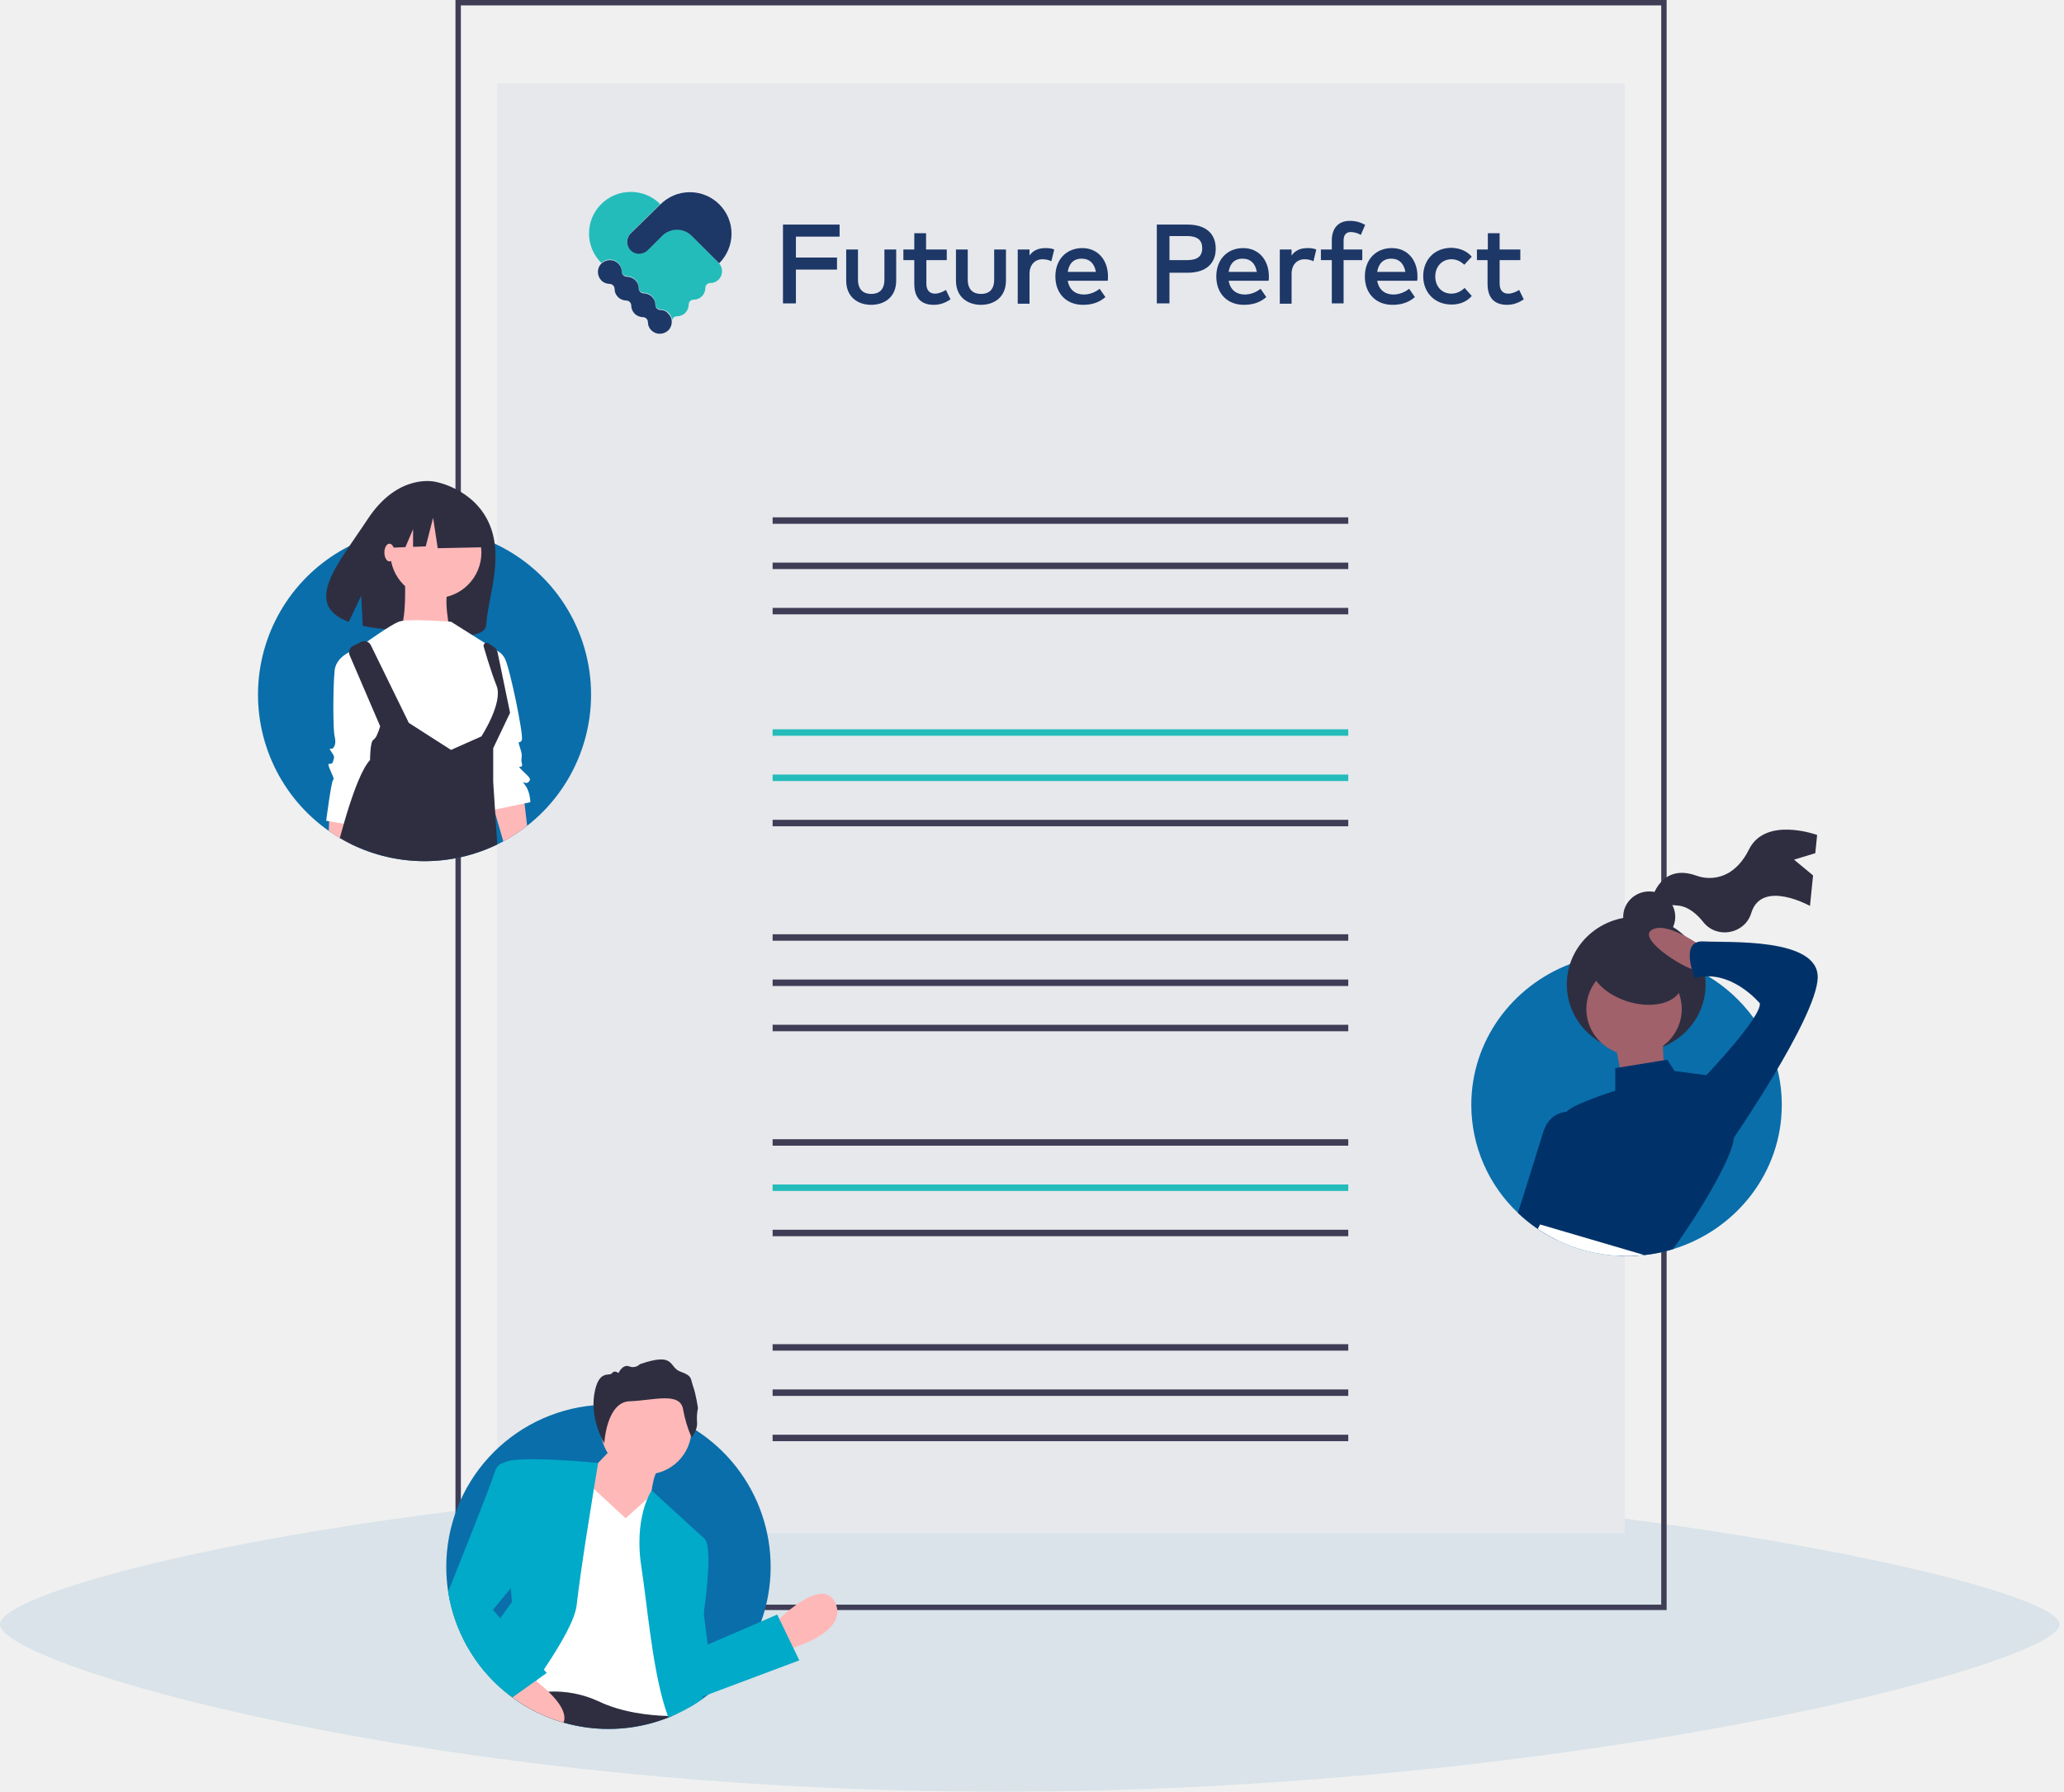
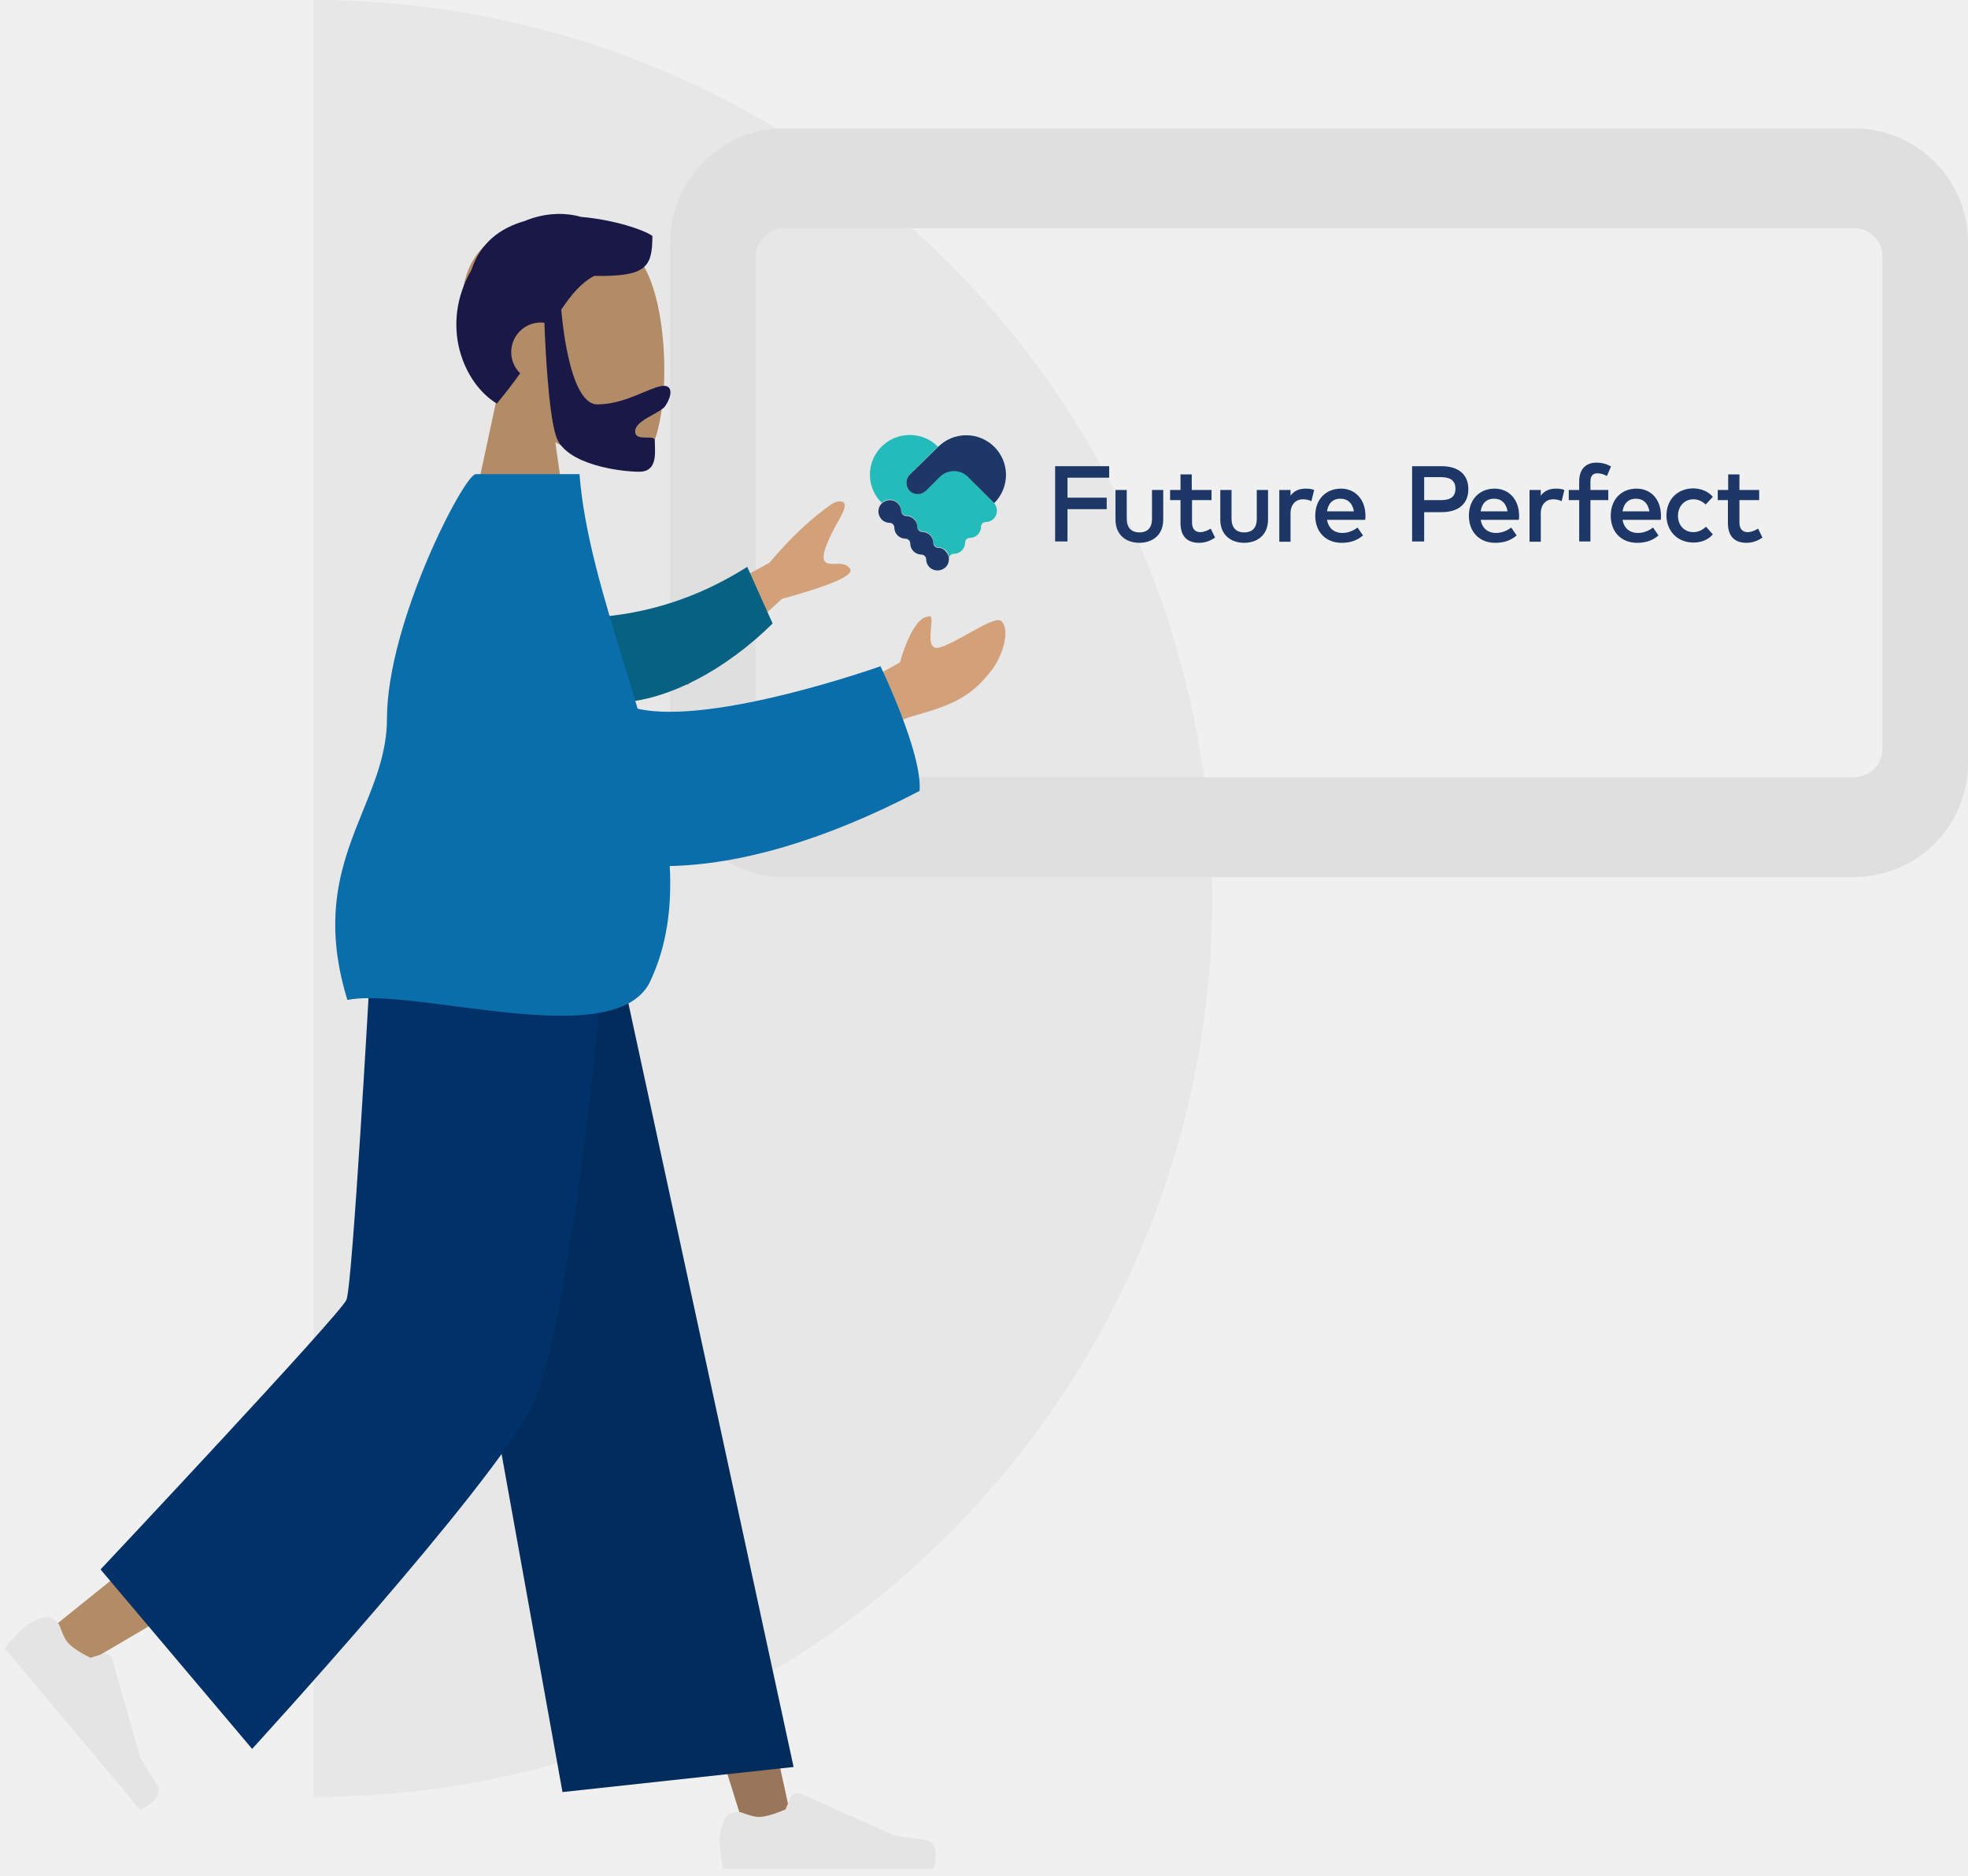
- <svg xmlns="http://www.w3.org/2000/svg" width="296" height="257" viewBox="0 0 296 257" fill="none">
-   <path opacity="0.1" d="M143.5 257C225.061 257 295.36 238.799 295.36 233C295.36 227.201 225.061 212 143.5 212C61.939 212 0 227.201 0 233C0 238.799 61.939 257 143.5 257Z" fill="#0A6EAA" />
-   <path d="M233.005 11.969H71.304V219.923H233.005V11.969Z" fill="#E6E8EC" />
-   <path d="M193.356 74.208H110.802V75.136H193.356V74.208Z" fill="#3F3D56" />
-   <path d="M193.356 80.701H110.802V81.629H193.356V80.701Z" fill="#3F3D56" />
-   <path d="M193.356 87.195H110.802V88.122H193.356V87.195Z" fill="#3F3D56" />
-   <path d="M193.356 104.61H110.802V105.538H193.356V104.61Z" fill="#24BCBA" />
-   <path d="M193.356 111.103H110.802V112.031H193.356V111.103Z" fill="#24BCBA" />
-   <path d="M193.356 117.596H110.802V118.524H193.356V117.596Z" fill="#3F3D56" />
-   <path d="M193.356 134.011H110.802V134.938H193.356V134.011Z" fill="#3F3D56" />
-   <path d="M193.356 140.504H110.802V141.432H193.356V140.504Z" fill="#3F3D56" />
-   <path d="M193.356 146.996H110.802V147.924H193.356V146.996Z" fill="#3F3D56" />
-   <path d="M193.356 163.41H110.802V164.338H193.356V163.41Z" fill="#3F3D56" />
-   <path d="M193.356 169.904H110.802V170.831H193.356V169.904Z" fill="#24BCBA" />
-   <path d="M193.356 176.397H110.802V177.324H193.356V176.397Z" fill="#3F3D56" />
-   <path d="M193.356 192.811H110.802V193.739H193.356V192.811Z" fill="#3F3D56" />
-   <path d="M193.356 199.303H110.802V200.231H193.356V199.303Z" fill="#3F3D56" />
-   <path d="M193.356 205.797H110.802V206.724H193.356V205.797Z" fill="#3F3D56" />
-   <path d="M239.013 230.946H65.32V0H239.013V230.946ZM66.094 230.172H238.239V0.774H66.094V230.172Z" fill="#3F3D56" />
-   <path d="M84.766 99.642C84.765 103.96 83.594 108.196 81.379 111.902C79.162 115.608 75.984 118.644 72.181 120.688C71.896 120.843 71.606 120.991 71.312 121.132C68.048 122.713 64.468 123.531 60.841 123.525C57.215 123.518 53.637 122.687 50.379 121.095C49.817 120.82 49.269 120.524 48.734 120.206C48.19 119.887 47.661 119.544 47.148 119.182C43.774 116.81 41.072 113.604 39.304 109.878C37.537 106.151 36.765 102.031 37.062 97.917C37.36 93.804 38.718 89.837 41.003 86.404C43.289 82.971 46.424 80.188 50.105 78.326C51.558 77.588 53.085 77.002 54.66 76.579C55.355 76.391 56.061 76.235 56.779 76.111C58.134 75.876 59.507 75.758 60.883 75.759C61.166 75.759 61.447 75.763 61.728 75.777C61.933 75.781 62.139 75.79 62.345 75.803C64.495 75.932 66.617 76.352 68.654 77.053C68.829 77.112 69.003 77.174 69.176 77.239C69.777 77.46 70.365 77.706 70.94 77.977C75.071 79.894 78.567 82.952 81.017 86.791C83.466 90.629 84.767 95.088 84.766 99.642Z" fill="#0A6EAA" />
-   <path d="M70.205 75.219C68.032 70.093 62.501 69.124 62.501 69.124C62.501 69.124 57.175 67.704 52.727 74.47C48.581 80.777 43.236 86.686 50.015 89.203L51.806 85.442L52.021 89.77C53.007 89.976 54.003 90.127 55.006 90.224C62.526 90.987 69.615 92.258 69.746 89.54C69.921 85.927 72.295 80.153 70.205 75.219Z" fill="#2F2E41" />
-   <path d="M50.892 117.004L50.715 118.423L50.379 121.095C49.817 120.82 49.269 120.524 48.733 120.206C48.19 119.887 47.661 119.544 47.148 119.182L47.201 117.804L47.261 116.276L49.715 116.769L50.892 117.004Z" fill="#FFB8B8" />
-   <path d="M75.599 118.454C74.525 119.295 73.382 120.042 72.18 120.688L71.022 116.674L70.869 116.146L70.489 114.825L70.898 114.761L75.086 114.1L75.221 115.239L75.599 118.454Z" fill="#FFB8B8" />
-   <path d="M62.505 85.791C66.113 85.791 69.037 82.867 69.037 79.259C69.037 75.651 66.113 72.726 62.505 72.726C58.897 72.726 55.972 75.651 55.972 79.259C55.972 82.867 58.897 85.791 62.505 85.791Z" fill="#FFB8B8" />
-   <path d="M58.029 81.799C58.029 81.799 58.513 90.025 57.061 90.509C55.609 90.993 64.561 90.509 64.561 90.509C64.561 90.509 63.352 85.428 64.561 83.977C65.771 82.525 58.029 81.799 58.029 81.799Z" fill="#FFB8B8" />
-   <path d="M64.682 89.179C64.682 89.179 58.392 88.695 57.182 89.179C55.972 89.662 52.585 92.082 52.585 92.082L54.279 107.325L68.07 110.228L70.247 107.083L72.425 102.486L71.457 96.679L71.215 93.292L64.682 89.179Z" fill="white" />
-   <path d="M51.375 93.05C51.375 93.05 48.23 93.776 47.988 96.195C47.746 98.615 47.746 104.663 47.988 105.631C48.23 106.599 47.988 107.083 47.746 107.325C47.504 107.567 47.02 107.083 47.504 107.809C47.988 108.534 47.988 108.534 47.746 109.26C47.504 109.986 46.778 109.018 47.262 110.228C47.746 111.438 47.988 111.68 47.746 111.922C47.504 112.164 46.778 117.728 46.778 117.728L50.892 118.454L55.005 104.179L51.375 93.05Z" fill="white" />
-   <path d="M70.247 93.05C70.706 93.075 71.151 93.224 71.534 93.479C71.916 93.734 72.224 94.087 72.424 94.501C73.15 95.953 75.086 105.389 74.844 106.115C74.602 106.841 74.118 105.873 74.602 107.325C75.086 108.776 74.602 108.534 74.844 109.502C75.086 110.47 73.876 109.502 74.844 110.47C75.812 111.438 76.296 111.68 75.812 112.164C75.328 112.648 74.602 111.68 75.328 112.648C76.054 113.615 76.054 115.067 76.054 115.067L70.247 116.277L68.553 102.728L70.247 93.05Z" fill="white" />
-   <path d="M71.022 116.674L71.312 121.132C68.048 122.713 64.468 123.531 60.841 123.525C57.215 123.518 53.637 122.687 50.379 121.095C49.818 120.82 49.269 120.524 48.734 120.206C48.92 119.522 49.108 118.841 49.3 118.173C49.437 117.698 49.576 117.23 49.716 116.769C50.802 113.215 51.971 110.192 53.068 109.018C53.068 109.018 53.068 106.358 53.553 106.115C53.785 105.932 53.963 105.689 54.066 105.412C54.246 105.012 54.398 104.6 54.521 104.18L53.721 102.318L50.138 93.976C50.036 93.738 50.029 93.469 50.118 93.226C50.207 92.982 50.386 92.781 50.618 92.665L51.806 92.07C51.926 92.01 52.057 91.975 52.191 91.966C52.325 91.957 52.459 91.975 52.587 92.018C52.714 92.061 52.831 92.129 52.932 92.218C53.033 92.306 53.115 92.414 53.174 92.535L58.634 103.695L64.682 107.568L68.924 105.681L69.037 105.63C69.037 105.63 72.183 100.792 71.215 98.373C70.801 97.34 70.346 95.96 69.954 94.715C69.727 93.981 69.523 93.293 69.364 92.754C69.339 92.668 69.341 92.576 69.369 92.492C69.398 92.407 69.452 92.334 69.524 92.281C69.596 92.228 69.682 92.198 69.772 92.196C69.861 92.194 69.949 92.22 70.023 92.269L70.848 92.82C71.035 92.945 71.183 93.121 71.275 93.326C71.313 93.407 71.341 93.491 71.359 93.578L73.15 102.245L70.731 107.324V112.163L70.899 114.761L70.987 116.121L71.022 116.674Z" fill="#2F2E41" />
-   <path d="M68.977 73.357L63.434 70.453L55.779 71.641L54.195 78.636L58.137 78.485L59.239 75.915V78.442L61.058 78.372L62.114 74.281L62.774 78.636L69.241 78.504L68.977 73.357Z" fill="#2F2E41" />
-   <path d="M55.851 80.529C56.252 80.529 56.577 79.96 56.577 79.259C56.577 78.557 56.252 77.989 55.851 77.989C55.45 77.989 55.125 78.557 55.125 79.259C55.125 79.96 55.45 80.529 55.851 80.529Z" fill="#FFB8B8" />
-   <path d="M255.527 158.486C255.527 168.205 248.961 176.431 239.914 179.184C238.578 179.593 237.206 179.876 235.817 180.028C234.97 180.122 234.117 180.17 233.264 180.17C232.946 180.17 232.631 180.164 232.317 180.148H232.313C229.13 180.024 226.009 179.228 223.157 177.811C221.152 176.815 219.309 175.524 217.689 173.98C215.579 171.987 213.898 169.586 212.748 166.922C211.598 164.258 211.003 161.387 211 158.486C211 149.296 216.869 141.441 225.156 138.285C226.147 137.906 227.165 137.599 228.201 137.365C232.017 136.503 235.99 136.631 239.742 137.737C240.027 137.817 240.31 137.908 240.588 138.004C240.59 138.004 240.592 138.006 240.594 138.006C241.263 138.231 241.921 138.49 242.564 138.781C242.785 138.877 243.006 138.98 243.223 139.088C243.656 139.297 244.08 139.521 244.496 139.761C244.657 139.851 244.816 139.944 244.972 140.04C247.53 141.579 249.749 143.62 251.497 146.039C253.087 148.239 254.241 150.722 254.899 153.356C255.318 155.033 255.528 156.756 255.527 158.486Z" fill="#0A6EAA" />
-   <path d="M257.285 123.308L260.333 122.382L260.595 119.768C260.595 119.768 253.183 117.041 250.813 121.865C249.976 123.568 248.921 124.591 247.907 125.202C247.207 125.607 246.426 125.852 245.62 125.919C244.814 125.987 244.003 125.876 243.245 125.593C238.108 123.765 236.898 128.962 236.898 128.962C236.898 128.962 237.342 129.702 240.509 129.884C242.085 129.974 243.374 131.13 244.272 132.267C246.195 134.703 250.144 133.999 251.114 131.075C251.13 131.028 251.145 130.98 251.16 130.932C252.675 126.099 259.572 129.947 259.572 129.947L260.012 125.569L257.285 123.308Z" fill="#2F2E41" />
-   <path d="M236.518 135.139C238.579 135.139 240.25 133.512 240.25 131.504C240.25 129.496 238.579 127.868 236.518 127.868C234.456 127.868 232.785 129.496 232.785 131.504C232.785 133.512 234.456 135.139 236.518 135.139Z" fill="#2F2E41" />
-   <path d="M234.651 150.894C240.148 150.894 244.605 146.554 244.605 141.199C244.605 135.844 240.148 131.504 234.651 131.504C229.153 131.504 224.697 135.844 224.697 141.199C224.697 146.554 229.153 150.894 234.651 150.894Z" fill="#2F2E41" />
-   <path d="M234.34 151.399C238.12 151.399 241.184 148.415 241.184 144.734C241.184 141.052 238.12 138.068 234.34 138.068C230.561 138.068 227.497 141.052 227.497 144.734C227.497 148.415 230.561 151.399 234.34 151.399Z" fill="#A0616A" />
-   <path d="M231.644 149.783L232.888 156.247L239.11 155.439C239.11 155.439 238.073 150.389 238.695 148.975L231.644 149.783Z" fill="#A0616A" />
-   <path d="M243.881 135.644C243.881 135.644 238.904 132.009 236.83 133.422C234.757 134.836 242.43 139.482 243.259 139.078C244.089 138.674 243.881 135.644 243.881 135.644Z" fill="#A0616A" />
-   <path d="M248.65 163.113C248.651 163.147 248.649 163.181 248.646 163.214V163.216C248.518 166.103 243.061 174.939 239.913 179.184C238.578 179.593 237.206 179.876 235.817 180.028C234.97 180.122 234.117 180.17 233.263 180.17C232.946 180.17 232.631 180.164 232.317 180.148H232.313C229.415 179.236 225.972 178.039 223.461 177.096C222.278 176.648 221.301 176.259 220.687 175.981C220.458 175.888 220.238 175.773 220.031 175.638C218.994 174.829 221.276 174.223 222.313 174.022C223.35 173.819 221.899 171.598 221.899 171.598C218.165 167.759 222.727 164.529 222.727 164.529C222.727 164.529 224.593 160.69 224.593 159.68C224.598 159.605 224.626 159.534 224.673 159.475C225.454 158.399 231.645 156.45 231.645 156.45V153.217L232.286 153.113L238.594 152.089L239.11 152.004L240.146 153.621L244.711 154.227C244.711 154.227 248.65 159.48 248.65 163.113Z" fill="#003269" />
-   <path d="M228.949 163.113C228.949 163.113 226.216 170.494 223.72 176.475C223.633 176.684 223.547 176.891 223.462 177.096C223.359 177.337 223.258 177.576 223.157 177.811C221.153 176.815 219.31 175.524 217.69 173.98C218.811 170.428 220.59 164.784 221.277 162.509C222.033 160.002 223.783 159.542 224.674 159.475C224.854 159.459 225.036 159.46 225.216 159.48L228.949 163.113Z" fill="#003269" />
-   <path d="M244.088 154.833L244.71 154.227C244.71 154.227 252.59 145.946 252.383 143.926C252.383 143.926 248.235 138.876 243.051 140.29C243.051 140.29 240.769 134.836 244.295 135.038C247.82 135.24 260.885 134.432 260.678 140.29C260.47 146.148 248.028 164.124 248.028 164.124L244.088 154.833Z" fill="#003269" />
-   <path d="M235.817 180.028C234.969 180.122 234.116 180.17 233.262 180.17C232.945 180.17 232.63 180.164 232.316 180.148H232.313C229.129 180.024 226.008 179.228 223.156 177.811C222.248 177.36 221.373 176.848 220.536 176.279L220.686 175.981V175.98L220.861 175.638L223.718 176.475L235.817 180.028Z" fill="white" />
-   <path d="M241.153 141.664C241.869 139.427 239.539 136.682 235.949 135.533C232.359 134.383 228.868 135.265 228.151 137.502C227.435 139.739 229.766 142.484 233.355 143.633C236.946 144.783 240.437 143.901 241.153 141.664Z" fill="#2F2E41" />
-   <path d="M64 224.74C64 225.936 64.09 227.129 64.271 228.311C65.142 233.893 68.012 238.969 72.348 242.592C72.466 242.691 72.587 242.791 72.71 242.887C72.964 243.092 73.222 243.291 73.485 243.484C73.864 243.764 74.251 244.031 74.648 244.287C77.763 246.294 81.312 247.53 85.001 247.889C88.689 248.25 92.41 247.726 95.855 246.359C96.019 246.294 96.183 246.228 96.344 246.159C96.603 246.049 96.857 245.934 97.111 245.814C97.755 245.515 98.383 245.185 98.995 244.826C99.626 244.457 100.236 244.061 100.826 243.637C101.095 243.443 101.356 243.247 101.616 243.042L101.621 243.04C105.066 240.334 107.68 236.711 109.163 232.589V232.586C110.934 227.626 110.972 222.211 109.27 217.226C107.568 212.241 104.226 207.981 99.79 205.139C99.585 205.011 99.379 204.881 99.17 204.761C98.954 204.627 98.735 204.502 98.513 204.382C95.527 202.725 92.211 201.752 88.804 201.532C88.293 201.498 87.779 201.48 87.26 201.48C87.234 201.48 87.208 201.48 87.182 201.482C86.484 201.482 85.795 201.515 85.115 201.58C79.342 202.114 73.977 204.785 70.071 209.069C66.165 213.354 64 218.943 64 224.74Z" fill="#0A6EAA" />
-   <path d="M111.232 232.728C111.232 232.728 118.026 225.708 119.837 230.01C121.649 234.313 113.044 236.577 113.044 236.577L111.232 232.728Z" fill="#FFB8B8" />
-   <path d="M72.71 242.887C72.964 243.092 73.222 243.291 73.485 243.484C73.864 243.764 74.251 244.031 74.648 244.287C77.763 246.294 81.312 247.53 85.001 247.89C88.689 248.25 92.41 247.726 95.855 246.359C96.019 246.294 96.182 246.228 96.344 246.159C96.603 246.049 96.857 245.934 97.111 245.814L96.514 244.957C96.082 244.552 95.597 244.207 95.073 243.929C90.992 241.714 83.306 241.782 78.105 242.146C77.364 242.198 76.674 242.256 76.054 242.314C75.666 242.349 75.305 242.385 74.975 242.42C74.842 242.435 74.715 242.448 74.594 242.461C73.433 242.59 72.737 242.691 72.737 242.691L72.71 242.887Z" fill="#2F2E41" />
-   <path d="M92.669 211.488C96.263 211.488 99.177 208.574 99.177 204.981C99.177 201.387 96.263 198.473 92.669 198.473C89.076 198.473 86.162 201.387 86.162 204.981C86.162 208.574 89.076 211.488 92.669 211.488Z" fill="#FFB8B8" />
-   <path d="M88.363 207.14L83.608 212.122L82.249 219.821L94.25 221.859L93.345 214.839C93.345 214.839 93.571 211.442 94.477 210.763C95.383 210.084 88.363 207.14 88.363 207.14Z" fill="#FFB8B8" />
-   <path d="M74.321 243.372C74.718 243.244 75.122 243.137 75.529 243.051C76.556 242.828 77.6 242.695 78.65 242.653C81.135 242.521 83.613 243.002 85.869 244.05C89.169 245.633 93.084 246.064 95.776 246.146C95.972 246.152 96.162 246.156 96.343 246.159C96.601 246.049 96.855 245.934 97.109 245.814C97.753 245.515 98.382 245.185 98.994 244.826L98.985 244.029L98.843 228.264V228.261L98.776 220.726L94.475 215.744L93.371 214.5L92.845 214.971L89.72 217.784L85.165 213.565L83.606 212.122L76.126 237.3L75.161 240.548L74.593 242.461L74.504 242.754V242.756L74.321 243.372Z" fill="white" />
-   <path d="M91.701 221.426C91.712 222.557 91.807 223.686 91.985 224.803C92.761 229.754 93.426 237.985 95.074 243.929C95.289 244.714 95.524 245.455 95.778 246.146L95.855 246.359C96.019 246.294 96.183 246.228 96.344 246.159C96.603 246.049 96.857 245.934 97.111 245.814C97.755 245.515 98.383 245.185 98.996 244.826C99.626 244.457 100.237 244.061 100.826 243.637L100.757 243.366V243.363L99.685 239.069C99.685 239.069 100.374 235.475 100.925 231.453V231.451C101.558 226.849 102.011 221.693 101.044 220.726L93.456 213.785L93.454 213.787C93.218 214.163 93.014 214.56 92.847 214.971C92.33 216.197 91.675 218.359 91.701 221.426Z" fill="#00AAC8" />
-   <path d="M68.094 237.921C69.293 239.664 70.724 241.236 72.347 242.592C72.466 242.691 72.586 242.791 72.709 242.887C72.963 243.092 73.222 243.291 73.484 243.484C73.863 243.764 74.251 244.031 74.647 244.287C74.94 243.88 75.235 243.467 75.53 243.051C75.705 242.808 75.879 242.562 76.054 242.314C76.329 241.922 76.605 241.528 76.876 241.132C76.911 241.085 76.943 241.037 76.975 240.99C77.32 240.492 77.66 239.992 77.992 239.495C80.439 235.84 82.468 232.332 82.7 230.236C82.98 227.728 83.546 223.847 84.121 220.14C84.492 217.732 84.867 215.398 85.166 213.565C85.528 211.338 85.778 209.848 85.778 209.848C85.778 209.848 73.911 208.661 72.248 209.826H72.246C72.198 209.853 72.157 209.89 72.125 209.935C72.092 209.98 72.07 210.03 72.059 210.084C71.878 211.346 72.847 223.076 73.248 227.813V227.815C73.351 229.03 73.418 229.785 73.418 229.785C73.418 229.785 72.739 230.691 71.744 232.145C70.73 233.629 69.384 235.681 68.094 237.921Z" fill="#00AAC8" />
-   <path d="M100.365 227.067L101.497 235.898L111.46 231.596L114.63 238.163L98.327 244.277C98.327 244.277 95.383 228.652 100.365 227.067Z" fill="#00AAC8" />
-   <path d="M99.171 206.172C99.171 206.172 100.056 205.217 99.966 204.021C99.907 203.341 99.951 202.656 100.095 201.989C100.095 201.989 99.819 200.032 99.41 198.898C99.001 197.764 99.346 197.37 97.589 196.751C95.832 196.131 96.951 193.892 91.772 195.677C91.575 195.876 91.323 196.012 91.049 196.068C90.775 196.124 90.49 196.098 90.231 195.992C89.274 195.642 88.698 196.956 88.698 196.956C88.698 196.956 88.102 196.466 87.767 196.975C87.432 197.484 85.814 196.324 85.22 200.025C84.627 203.727 86.664 207.027 86.664 207.027C86.664 207.027 86.95 201.105 90.314 200.997C93.677 200.889 97.481 199.615 97.953 202.109C98.199 203.506 98.608 204.869 99.171 206.172Z" fill="#2F2E41" />
-   <path d="M72.348 242.592C72.466 242.691 72.587 242.791 72.71 242.887C72.964 243.092 73.222 243.291 73.485 243.484C73.864 243.764 74.252 244.031 74.648 244.287C76.556 245.522 78.636 246.468 80.82 247.095C81.354 245.726 80.075 244.022 78.651 242.653C78.471 242.478 78.285 242.308 78.105 242.146C77.674 241.765 77.249 241.42 76.877 241.132C76.86 241.119 76.845 241.108 76.829 241.095C76.125 240.553 75.615 240.219 75.615 240.219L75.163 240.548L72.348 242.592Z" fill="#FFB8B8" />
-   <path d="M64.27 228.311C65.141 233.893 68.011 238.969 72.347 242.592C72.465 242.691 72.586 242.791 72.709 242.887C72.963 243.092 73.221 243.291 73.484 243.484L74.505 242.756V242.754L74.974 242.42L76.829 241.095L76.975 240.99L78.399 239.973L77.992 239.495L76.126 237.3L71.744 232.145L70.699 230.917L73.247 227.815V227.813L75.907 224.576L73.643 210.084C73.215 209.86 72.728 209.77 72.248 209.826H72.246C71.733 209.914 71.21 210.268 70.925 211.215C70.411 212.932 66.254 223.362 64.27 228.311Z" fill="#00AAC8" />
-   <path d="M99.306 33.9C99.224 33.818 99.182 33.777 99.1 33.695C98.564 33.202 97.864 32.914 97.081 32.914C96.834 32.914 96.627 32.955 96.38 32.996C95.844 33.119 95.391 33.366 95.02 33.736C94.979 33.777 94.938 33.818 94.938 33.818L93.29 35.462L92.877 35.873C92.218 36.531 91.147 36.531 90.446 35.873C89.787 35.216 89.787 34.147 90.446 33.448L94.691 29.297C93.619 28.187 92.094 27.529 90.446 27.529C87.149 27.529 84.471 30.201 84.471 33.489C84.471 35.133 85.13 36.613 86.243 37.723C86.902 37.066 87.974 37.066 88.674 37.723C89.004 38.052 89.169 38.504 89.169 38.915C89.169 39.08 89.21 39.244 89.333 39.326C89.457 39.491 89.663 39.614 89.91 39.614C90.364 39.614 90.776 39.779 91.105 40.107C91.435 40.436 91.6 40.888 91.6 41.299C91.6 41.669 91.93 41.998 92.3 41.998C92.754 41.998 93.166 42.163 93.496 42.492C93.825 42.82 93.99 43.273 93.99 43.684C93.99 44.053 94.32 44.382 94.691 44.382C95.144 44.382 95.556 44.547 95.886 44.876C96.215 45.205 96.38 45.657 96.38 46.068C96.38 45.657 96.71 45.369 97.081 45.369C97.534 45.369 97.946 45.205 98.276 44.876C98.606 44.547 98.77 44.095 98.77 43.684C98.77 43.273 99.1 42.985 99.471 42.985C99.924 42.985 100.336 42.82 100.666 42.492C100.996 42.163 101.16 41.711 101.16 41.299C101.16 40.888 101.49 40.601 101.861 40.601C102.314 40.601 102.726 40.436 103.056 40.107C103.715 39.45 103.715 38.381 103.056 37.682L99.306 33.9Z" fill="#24BCBA" />
-   <path d="M90.446 35.915C91.105 36.572 92.177 36.572 92.877 35.915L93.289 35.504L94.938 33.859C94.979 33.818 95.02 33.777 95.02 33.777C95.391 33.407 95.885 33.16 96.38 33.037C96.586 32.996 96.833 32.955 97.08 32.955C97.863 32.955 98.564 33.243 99.1 33.736C99.182 33.818 99.223 33.859 99.306 33.941L103.138 37.764C104.21 36.696 104.91 35.175 104.91 33.53C104.91 30.242 102.232 27.57 98.935 27.57C97.286 27.57 95.803 28.228 94.69 29.338L90.446 33.489C89.786 34.147 89.786 35.257 90.446 35.915Z" fill="#1D3767" />
-   <path d="M94.691 44.465C94.32 44.465 93.99 44.136 93.99 43.766C93.99 43.314 93.825 42.903 93.495 42.574C93.166 42.245 92.712 42.081 92.3 42.081C91.929 42.081 91.6 41.752 91.6 41.382C91.6 40.929 91.435 40.518 91.105 40.19C90.776 39.861 90.322 39.696 89.91 39.696C89.663 39.696 89.457 39.573 89.333 39.409C89.251 39.285 89.168 39.162 89.168 38.998C89.168 38.545 89.004 38.134 88.674 37.805C88.015 37.148 86.943 37.148 86.243 37.805C85.583 38.463 85.583 39.532 86.243 40.231C86.572 40.559 87.025 40.724 87.438 40.724C87.808 40.724 88.138 41.053 88.138 41.423C88.138 41.875 88.303 42.286 88.633 42.615C88.962 42.944 89.416 43.108 89.828 43.108C90.199 43.108 90.528 43.437 90.528 43.807C90.528 44.259 90.693 44.67 91.023 44.999C91.353 45.328 91.806 45.492 92.218 45.492C92.589 45.492 92.918 45.821 92.918 46.191C92.918 46.643 93.083 47.054 93.413 47.383C94.072 48.041 95.144 48.041 95.844 47.383C96.174 47.054 96.339 46.602 96.339 46.191C96.339 45.739 96.174 45.328 95.844 44.999C95.556 44.629 95.144 44.465 94.691 44.465Z" fill="#1D3767" />
-   <path d="M120.035 38.669H114.142V43.519H112.288V32.215H120.406V33.941H114.142V36.942H120.035V38.669Z" fill="#1D3767" />
-   <path d="M128.524 40.231C128.524 42.697 126.752 43.725 124.939 43.725C123.126 43.725 121.354 42.697 121.354 40.231V35.791H123.043V40.107C123.043 41.587 123.867 42.163 124.939 42.163C126.01 42.163 126.834 41.628 126.834 40.107V35.791H128.524V40.231V40.231Z" fill="#1D3767" />
-   <path d="M135.818 37.312H132.85V40.683C132.85 41.711 133.386 42.122 134.087 42.122C134.622 42.122 135.199 41.875 135.653 41.587L136.312 42.944C135.694 43.355 134.911 43.725 133.922 43.725C132.15 43.725 131.12 42.779 131.12 40.724V37.312H129.554V35.791H131.12V33.448H132.809V35.791H135.776V37.312H135.818Z" fill="#1D3767" />
-   <path d="M144.266 40.231C144.266 42.697 142.494 43.725 140.68 43.725C138.867 43.725 137.095 42.697 137.095 40.231V35.791H138.785V40.107C138.785 41.587 139.609 42.163 140.68 42.163C141.752 42.163 142.576 41.628 142.576 40.107V35.791H144.266V40.231Z" fill="#1D3767" />
-   <path d="M151.189 35.791L150.777 37.477C150.406 37.271 149.911 37.189 149.499 37.189C148.428 37.189 147.645 37.97 147.645 39.285V43.56H145.955V35.791H147.645V36.654C148.139 35.914 148.963 35.586 149.911 35.586C150.406 35.586 150.818 35.627 151.189 35.791Z" fill="#1D3767" />
-   <path d="M158.896 39.655C158.896 39.861 158.896 40.107 158.855 40.272H153.126C153.374 41.669 154.322 42.245 155.434 42.245C156.217 42.245 157.041 41.957 157.701 41.423L158.525 42.615C157.577 43.437 156.506 43.725 155.311 43.725C152.962 43.725 151.354 42.122 151.354 39.655C151.354 37.23 152.92 35.586 155.228 35.586C157.371 35.586 158.896 37.23 158.896 39.655ZM153.126 38.998H157.165C156.959 37.805 156.258 37.107 155.187 37.107C153.951 37.066 153.291 37.846 153.126 38.998Z" fill="#1D3767" />
-   <path d="M167.714 39.08V43.519H165.9V32.215H170.31C172.947 32.215 174.348 33.53 174.348 35.668C174.348 37.805 172.947 39.121 170.31 39.121H167.714V39.08ZM167.714 33.9V37.312H170.227C171.711 37.312 172.411 36.778 172.411 35.586C172.411 34.435 171.711 33.859 170.227 33.859H167.714V33.9Z" fill="#1D3767" />
-   <path d="M181.972 39.655C181.972 39.861 181.972 40.107 181.931 40.272H176.203C176.45 41.669 177.398 42.245 178.511 42.245C179.294 42.245 180.118 41.957 180.777 41.423L181.602 42.615C180.654 43.437 179.582 43.725 178.387 43.725C176.038 43.725 174.431 42.122 174.431 39.655C174.431 37.23 175.997 35.586 178.305 35.586C180.448 35.586 181.972 37.23 181.972 39.655ZM176.203 38.998H180.242C180.036 37.805 179.335 37.107 178.264 37.107C177.027 37.066 176.368 37.846 176.203 38.998Z" fill="#1D3767" />
-   <path d="M188.772 35.791L188.36 37.477C187.989 37.271 187.494 37.189 187.082 37.189C186.011 37.189 185.228 37.97 185.228 39.285V43.56H183.538V35.791H185.228V36.654C185.722 35.914 186.546 35.586 187.494 35.586C187.989 35.586 188.36 35.627 188.772 35.791Z" fill="#1D3767" />
-   <path d="M195.365 37.312H192.687V43.519H190.997V37.312H189.431V35.791H190.997V34.476C190.997 32.914 191.78 31.681 193.593 31.681C194.5 31.681 195.2 31.927 195.777 32.256L195.159 33.695C194.747 33.448 194.211 33.284 193.717 33.284C193.058 33.284 192.687 33.695 192.687 34.476V35.791H195.365V37.312Z" fill="#1D3767" />
-   <path d="M203.279 39.655C203.279 39.861 203.279 40.107 203.237 40.272H197.509C197.757 41.669 198.704 42.245 199.817 42.245C200.6 42.245 201.424 41.957 202.084 41.423L202.908 42.615C201.96 43.437 200.888 43.725 199.693 43.725C197.344 43.725 195.737 42.122 195.737 39.655C195.737 37.23 197.303 35.586 199.611 35.586C201.795 35.586 203.279 37.23 203.279 39.655ZM197.509 38.998H201.548C201.342 37.805 200.641 37.107 199.57 37.107C198.375 37.066 197.674 37.846 197.509 38.998Z" fill="#1D3767" />
-   <path d="M211.067 36.819L209.995 37.97C209.46 37.477 208.883 37.189 208.141 37.189C206.822 37.189 205.833 38.217 205.833 39.655C205.833 41.135 206.822 42.122 208.141 42.122C208.883 42.122 209.542 41.793 210.037 41.299L211.067 42.45C210.366 43.273 209.336 43.684 208.182 43.684C205.71 43.684 204.103 41.916 204.103 39.614C204.103 37.271 205.71 35.545 208.182 35.545C209.336 35.586 210.366 35.997 211.067 36.819Z" fill="#1D3767" />
-   <path d="M218.03 37.312H215.063V40.683C215.063 41.711 215.599 42.122 216.299 42.122C216.835 42.122 217.412 41.875 217.865 41.587L218.525 42.944C217.907 43.355 217.124 43.725 216.135 43.725C214.363 43.725 213.332 42.779 213.332 40.724V37.312H211.808V35.791H213.374V33.448H215.063V35.791H218.03V37.312Z" fill="#1D3767" />
+ <svg xmlns="http://www.w3.org/2000/svg" width="276" height="263" viewBox="0 0 276 263" fill="none">
+   <path d="M44 252C77.417 252 109.466 238.725 133.095 215.095C156.725 191.466 170 159.417 170 126C170 92.583 156.725 60.534 133.095 36.905C109.466 13.275 77.417 9.9895e-07 44 -5.50763e-06L44 126L44 252Z" fill="#D2D1D1" fill-opacity="0.28" />
+   <path d="M135.853 66.95C135.776 66.873 135.737 66.834 135.661 66.758C135.16 66.297 134.506 66.028 133.775 66.028C133.544 66.028 133.352 66.067 133.121 66.105C132.621 66.22 132.197 66.451 131.851 66.796C131.812 66.834 131.774 66.873 131.774 66.873L130.235 68.408L129.85 68.792C129.234 69.406 128.234 69.406 127.58 68.792C126.964 68.178 126.964 67.18 127.58 66.527L131.543 62.651C130.543 61.614 129.119 61 127.58 61C124.501 61 122 63.495 122 66.566C122 68.101 122.616 69.483 123.655 70.519C124.27 69.905 125.271 69.905 125.925 70.519C126.233 70.826 126.387 71.249 126.387 71.632C126.387 71.786 126.425 71.939 126.541 72.016C126.656 72.17 126.849 72.285 127.079 72.285C127.503 72.285 127.887 72.438 128.195 72.745C128.503 73.052 128.657 73.475 128.657 73.859C128.657 74.204 128.965 74.511 129.311 74.511C129.735 74.511 130.119 74.665 130.427 74.972C130.735 75.279 130.889 75.701 130.889 76.085C130.889 76.43 131.197 76.737 131.543 76.737C131.966 76.737 132.351 76.891 132.659 77.198C132.967 77.505 133.121 77.927 133.121 78.311C133.121 77.927 133.429 77.659 133.775 77.659C134.198 77.659 134.583 77.505 134.891 77.198C135.199 76.891 135.353 76.469 135.353 76.085C135.353 75.701 135.661 75.432 136.007 75.432C136.43 75.432 136.815 75.279 137.123 74.972C137.431 74.665 137.585 74.242 137.585 73.859C137.585 73.475 137.892 73.206 138.239 73.206C138.662 73.206 139.047 73.052 139.355 72.745C139.97 72.131 139.97 71.133 139.355 70.481L135.853 66.95Z" fill="#24BCBA" />
+   <path d="M127.579 68.83C128.195 69.444 129.196 69.444 129.85 68.83L130.235 68.446L131.774 66.911C131.812 66.873 131.851 66.834 131.851 66.834C132.197 66.489 132.659 66.259 133.121 66.143C133.313 66.105 133.544 66.067 133.775 66.067C134.506 66.067 135.16 66.335 135.66 66.796C135.737 66.873 135.776 66.911 135.853 66.988L139.431 70.558C140.432 69.56 141.086 68.139 141.086 66.604C141.086 63.533 138.585 61.038 135.506 61.038C133.967 61.038 132.582 61.653 131.543 62.689L127.579 66.566C126.964 67.18 126.964 68.216 127.579 68.83Z" fill="#1D3767" />
+   <path d="M131.543 76.814C131.197 76.814 130.889 76.507 130.889 76.162C130.889 75.739 130.735 75.356 130.427 75.049C130.119 74.741 129.696 74.588 129.311 74.588C128.965 74.588 128.657 74.281 128.657 73.935C128.657 73.513 128.503 73.129 128.195 72.822C127.888 72.515 127.464 72.362 127.08 72.362C126.849 72.362 126.656 72.246 126.541 72.093C126.464 71.978 126.387 71.863 126.387 71.709C126.387 71.287 126.233 70.903 125.925 70.596C125.309 69.982 124.309 69.982 123.655 70.596C123.039 71.21 123.039 72.208 123.655 72.861C123.963 73.168 124.386 73.321 124.771 73.321C125.117 73.321 125.425 73.628 125.425 73.974C125.425 74.396 125.579 74.78 125.887 75.087C126.194 75.394 126.618 75.547 127.003 75.547C127.349 75.547 127.657 75.855 127.657 76.2C127.657 76.622 127.811 77.006 128.118 77.313C128.426 77.62 128.85 77.774 129.234 77.774C129.581 77.774 129.889 78.081 129.889 78.426C129.889 78.849 130.042 79.232 130.35 79.539C130.966 80.153 131.967 80.153 132.621 79.539C132.929 79.232 133.082 78.81 133.082 78.426C133.082 78.004 132.929 77.62 132.621 77.313C132.351 76.968 131.967 76.814 131.543 76.814Z" fill="#1D3767" />
+   <path d="M155.209 71.402H149.707V75.931H147.975V65.376H155.556V66.988H149.707V69.79H155.209V71.402Z" fill="#1D3767" />
+   <path d="M163.136 72.861C163.136 75.164 161.482 76.123 159.789 76.123C158.095 76.123 156.441 75.164 156.441 72.861V68.715H158.018V72.745C158.018 74.127 158.788 74.665 159.789 74.665C160.789 74.665 161.559 74.166 161.559 72.745V68.715H163.136V72.861V72.861Z" fill="#1D3767" />
+   <path d="M169.946 70.135H167.176V73.283C167.176 74.242 167.676 74.626 168.33 74.626C168.831 74.626 169.369 74.396 169.793 74.127L170.408 75.394C169.831 75.778 169.1 76.123 168.176 76.123C166.522 76.123 165.56 75.24 165.56 73.321V70.135H164.097V68.715H165.56V66.527H167.137V68.715H169.908V70.135H169.946Z" fill="#1D3767" />
+   <path d="M177.835 72.861C177.835 75.164 176.18 76.123 174.487 76.123C172.794 76.123 171.14 75.164 171.14 72.861V68.715H172.717V72.745C172.717 74.127 173.487 74.665 174.487 74.665C175.488 74.665 176.257 74.166 176.257 72.745V68.715H177.835V72.861Z" fill="#1D3767" />
+   <path d="M184.3 68.715L183.915 70.289C183.569 70.097 183.107 70.02 182.722 70.02C181.722 70.02 180.991 70.749 180.991 71.978V75.97H179.413V68.715H180.991V69.521C181.452 68.83 182.222 68.523 183.107 68.523C183.569 68.523 183.954 68.562 184.3 68.715Z" fill="#1D3767" />
+   <path d="M191.497 72.323C191.497 72.515 191.497 72.745 191.458 72.899H186.109C186.34 74.204 187.225 74.741 188.264 74.741C188.996 74.741 189.765 74.473 190.381 73.974L191.15 75.087C190.265 75.855 189.265 76.123 188.149 76.123C185.956 76.123 184.455 74.626 184.455 72.323C184.455 70.059 185.917 68.523 188.072 68.523C190.073 68.523 191.497 70.059 191.497 72.323ZM186.109 71.709H189.881C189.688 70.596 189.034 69.943 188.034 69.943C186.879 69.905 186.263 70.634 186.109 71.709Z" fill="#1D3767" />
+   <path d="M199.731 71.786V75.931H198.037V65.376H202.155C204.618 65.376 205.926 66.604 205.926 68.6C205.926 70.596 204.618 71.824 202.155 71.824H199.731V71.786ZM199.731 66.95V70.135H202.078C203.463 70.135 204.117 69.636 204.117 68.523C204.117 67.448 203.463 66.911 202.078 66.911H199.731V66.95Z" fill="#1D3767" />
+   <path d="M213.045 72.323C213.045 72.515 213.045 72.745 213.007 72.899H207.658C207.889 74.204 208.774 74.741 209.813 74.741C210.544 74.741 211.314 74.473 211.929 73.974L212.699 75.087C211.814 75.855 210.813 76.123 209.697 76.123C207.504 76.123 206.003 74.626 206.003 72.323C206.003 70.059 207.466 68.523 209.62 68.523C211.621 68.523 213.045 70.059 213.045 72.323ZM207.658 71.709H211.429C211.237 70.596 210.582 69.943 209.582 69.943C208.428 69.905 207.812 70.634 207.658 71.709Z" fill="#1D3767" />
+   <path d="M219.394 68.715L219.009 70.289C218.663 70.097 218.201 70.02 217.816 70.02C216.816 70.02 216.085 70.749 216.085 71.978V75.97H214.507V68.715H216.085V69.521C216.546 68.83 217.316 68.523 218.201 68.523C218.663 68.523 219.009 68.562 219.394 68.715Z" fill="#1D3767" />
+   <path d="M225.551 70.135H223.05V75.931H221.472V70.135H220.01V68.715H221.472V67.487C221.472 66.028 222.203 64.877 223.896 64.877C224.743 64.877 225.397 65.107 225.936 65.414L225.358 66.758C224.974 66.527 224.473 66.374 224.012 66.374C223.396 66.374 223.05 66.758 223.05 67.487V68.715H225.551V70.135Z" fill="#1D3767" />
+   <path d="M232.94 72.323C232.94 72.515 232.94 72.745 232.902 72.899H227.553C227.784 74.204 228.669 74.741 229.708 74.741C230.439 74.741 231.209 74.473 231.824 73.974L232.594 75.087C231.709 75.855 230.708 76.123 229.593 76.123C227.399 76.123 225.898 74.626 225.898 72.323C225.898 70.059 227.361 68.523 229.516 68.523C231.555 68.523 232.94 70.059 232.94 72.323ZM227.553 71.709H231.324C231.132 70.596 230.478 69.943 229.477 69.943C228.361 69.905 227.707 70.634 227.553 71.709Z" fill="#1D3767" />
+   <path d="M240.213 69.675L239.213 70.749C238.712 70.289 238.174 70.02 237.481 70.02C236.25 70.02 235.326 70.98 235.326 72.323C235.326 73.705 236.25 74.626 237.481 74.626C238.174 74.626 238.789 74.319 239.251 73.859L240.213 74.933C239.559 75.701 238.597 76.085 237.52 76.085C235.211 76.085 233.71 74.434 233.71 72.285C233.71 70.097 235.211 68.485 237.52 68.485C238.597 68.523 239.559 68.907 240.213 69.675Z" fill="#1D3767" />
+   <path d="M246.715 70.135H243.945V73.283C243.945 74.242 244.445 74.626 245.099 74.626C245.599 74.626 246.138 74.396 246.561 74.127L247.177 75.394C246.6 75.778 245.869 76.123 244.945 76.123C243.291 76.123 242.328 75.24 242.328 73.321V70.135H240.905V68.715H242.367V66.527H243.945V68.715H246.715V70.135Z" fill="#1D3767" />
+   <path fill-rule="evenodd" clip-rule="evenodd" d="M110 18C101.163 18 94 25.163 94 34V107C94 115.837 101.163 123 110 123H260C268.837 123 276 115.837 276 107V34C276 25.163 268.837 18 260 18H110ZM110 32C107.791 32 106 33.791 106 36V105C106 107.209 107.791 109 110 109H260C262.209 109 264 107.209 264 105V36C264 33.791 262.209 32 260 32H110Z" fill="#DFDFDF" />
+   <path fill-rule="evenodd" clip-rule="evenodd" d="M77.884 62.014C82.369 64.718 86.775 66.024 88.844 65.491C94.031 64.154 94.508 45.178 90.494 37.697C86.481 30.217 65.849 26.956 64.809 41.778C64.448 46.922 66.608 51.513 69.799 55.259L64.077 81.93H80.699L77.884 62.014Z" fill="#B28B67" />
+   <path fill-rule="evenodd" clip-rule="evenodd" d="M78.715 43.415C80.153 41.274 81.533 39.641 83.329 38.693C90.636 38.808 91.492 37.498 91.492 33.083C90.311 32.238 86.147 30.816 81.483 30.416C79.104 29.735 76.285 29.863 73.57 30.999C70.219 31.95 67.381 33.998 66.127 37.832C61.592 45.659 65.034 53.806 69.673 56.589C70.908 55.126 71.986 53.709 72.947 52.351C72.175 51.597 71.695 50.544 71.695 49.379C71.695 47.084 73.556 45.223 75.851 45.223C76.02 45.223 76.186 45.233 76.35 45.253C76.453 48.122 76.878 57.83 77.994 61.202C79.31 65.178 86.99 66.154 89.669 66.154C91.983 66.154 91.904 63.963 91.847 62.393C91.839 62.167 91.831 61.954 91.831 61.762C91.831 61.361 91.31 61.361 90.72 61.363C89.955 61.364 89.075 61.366 89.075 60.488C89.075 59.531 90.398 58.796 91.582 58.139C92.32 57.729 93.005 57.349 93.28 56.964C94.148 55.749 94.441 54.11 93.131 54.11C92.415 54.11 91.432 54.523 90.251 55.019C88.466 55.769 86.228 56.709 83.764 56.709C79.695 56.709 78.727 43.58 78.715 43.415Z" fill="#191847" />
+   <path fill-rule="evenodd" clip-rule="evenodd" d="M61.58 136.763L87.32 201.909L104.583 256.986H111.4L85.008 136.763L61.58 136.763Z" fill="#997659" />
+   <path fill-rule="evenodd" clip-rule="evenodd" d="M56.397 136.763C56.123 159.656 52.126 190.477 51.487 191.904C50.849 193.331 7.395 228.199 7.395 228.199L12.091 233.223C12.091 233.223 63.362 203.329 65.734 199.342C68.107 195.355 75.831 158.664 82.033 136.763H56.397Z" fill="#B28B67" />
+   <path fill-rule="evenodd" clip-rule="evenodd" d="M8.465 228.245C8.079 227.139 6.9 226.46 5.815 226.9C4.936 227.257 4 227.695 3.509 228.107C2.422 229.019 0.641 231.13 0.641 231.13C1.699 232.391 19.653 253.789 19.653 253.789C19.653 253.789 23.314 252.222 21.951 250.124C20.587 248.025 19.718 246.609 19.718 246.609L15.711 232.609C15.556 232.067 14.984 231.76 14.447 231.931L12.703 232.484C12.703 232.484 10.403 231.412 9.479 230.311C9.088 229.845 8.738 229.03 8.465 228.245Z" fill="#E4E4E4" />
+   <path fill-rule="evenodd" clip-rule="evenodd" d="M104.203 254.25C103.108 253.835 101.83 254.301 101.469 255.416C101.178 256.318 100.912 257.317 100.912 257.959C100.912 259.377 101.384 262.098 101.384 262.098C103.03 262.098 130.962 262.098 130.962 262.098C130.962 262.098 132.115 258.287 129.631 257.983C127.147 257.679 125.504 257.434 125.504 257.434L112.203 251.505C111.689 251.275 111.086 251.516 110.872 252.037L110.175 253.728C110.175 253.728 107.875 254.801 106.437 254.801C105.829 254.801 104.98 254.545 104.203 254.25Z" fill="#E4E4E4" />
+   <path fill-rule="evenodd" clip-rule="evenodd" d="M78.886 251.313L111.297 247.795L87.277 136.763H58.247L78.886 251.313Z" fill="#022C5B" />
+   <path fill-rule="evenodd" clip-rule="evenodd" d="M14.1 220.093L35.359 245.257C35.359 245.257 68.948 208.572 74.524 197.383C80.1 186.194 84.549 136.763 84.549 136.763H51.867C51.867 136.763 49.437 180.25 48.591 182.274C47.745 184.298 14.1 220.093 14.1 220.093Z" fill="#003269" />
+   <path fill-rule="evenodd" clip-rule="evenodd" d="M107.912 78.914L89.709 88.883L96.431 96.098L109.657 83.988C116.625 82.068 119.811 80.663 119.216 79.774C118.715 79.024 117.906 79.05 117.161 79.074C116.58 79.093 116.038 79.11 115.711 78.759C114.963 77.956 116.39 75.149 117.858 72.543C119.326 69.938 117.756 70.164 116.859 70.539C113.921 72.528 110.938 75.32 107.912 78.914ZM126.213 92.903L118.218 97.295L118.673 105.319C118.673 105.319 123.851 101.581 128.306 100.339C133.987 98.755 136.285 97.546 139.061 94.008C140.546 92.116 141.807 88.312 140.393 87.073C139.851 86.598 137.83 87.72 135.769 88.866C134.198 89.739 132.602 90.626 131.62 90.828C130.297 91.1 130.452 89.385 130.575 88.015C130.664 87.032 130.737 86.226 130.236 86.459C127.896 86.499 126.213 92.903 126.213 92.903Z" fill="#D2A179" />
+   <path fill-rule="evenodd" clip-rule="evenodd" d="M80.844 86.663C87.22 86.595 95.722 85.249 104.794 79.49L108.356 87.435C102.099 93.645 93.3 98.748 85.607 98.531C79.544 98.361 76.446 91.028 80.844 86.663Z" fill="#066182" />
+   <path fill-rule="evenodd" clip-rule="evenodd" d="M123.48 93.432C123.48 93.432 99.999 101.787 89.424 99.387C88.796 97.262 88.143 95.132 87.49 93.005C84.696 83.898 81.919 74.849 81.269 66.491L79.821 66.491H67.176L66.718 66.491C65.123 66.491 54.278 87.28 54.268 100.786C54.264 105.424 52.639 109.425 50.928 113.638C48.09 120.628 45.015 128.201 48.718 140.227C52.018 139.577 57.588 140.303 63.649 141.094C74.993 142.573 88.059 144.276 91.196 137.605C93.538 132.626 94.235 127.177 93.928 121.451C103.579 121.24 115.293 118.057 128.961 110.918C129.408 105.695 123.48 93.432 123.48 93.432Z" fill="#0A6EAA" />
</svg>
